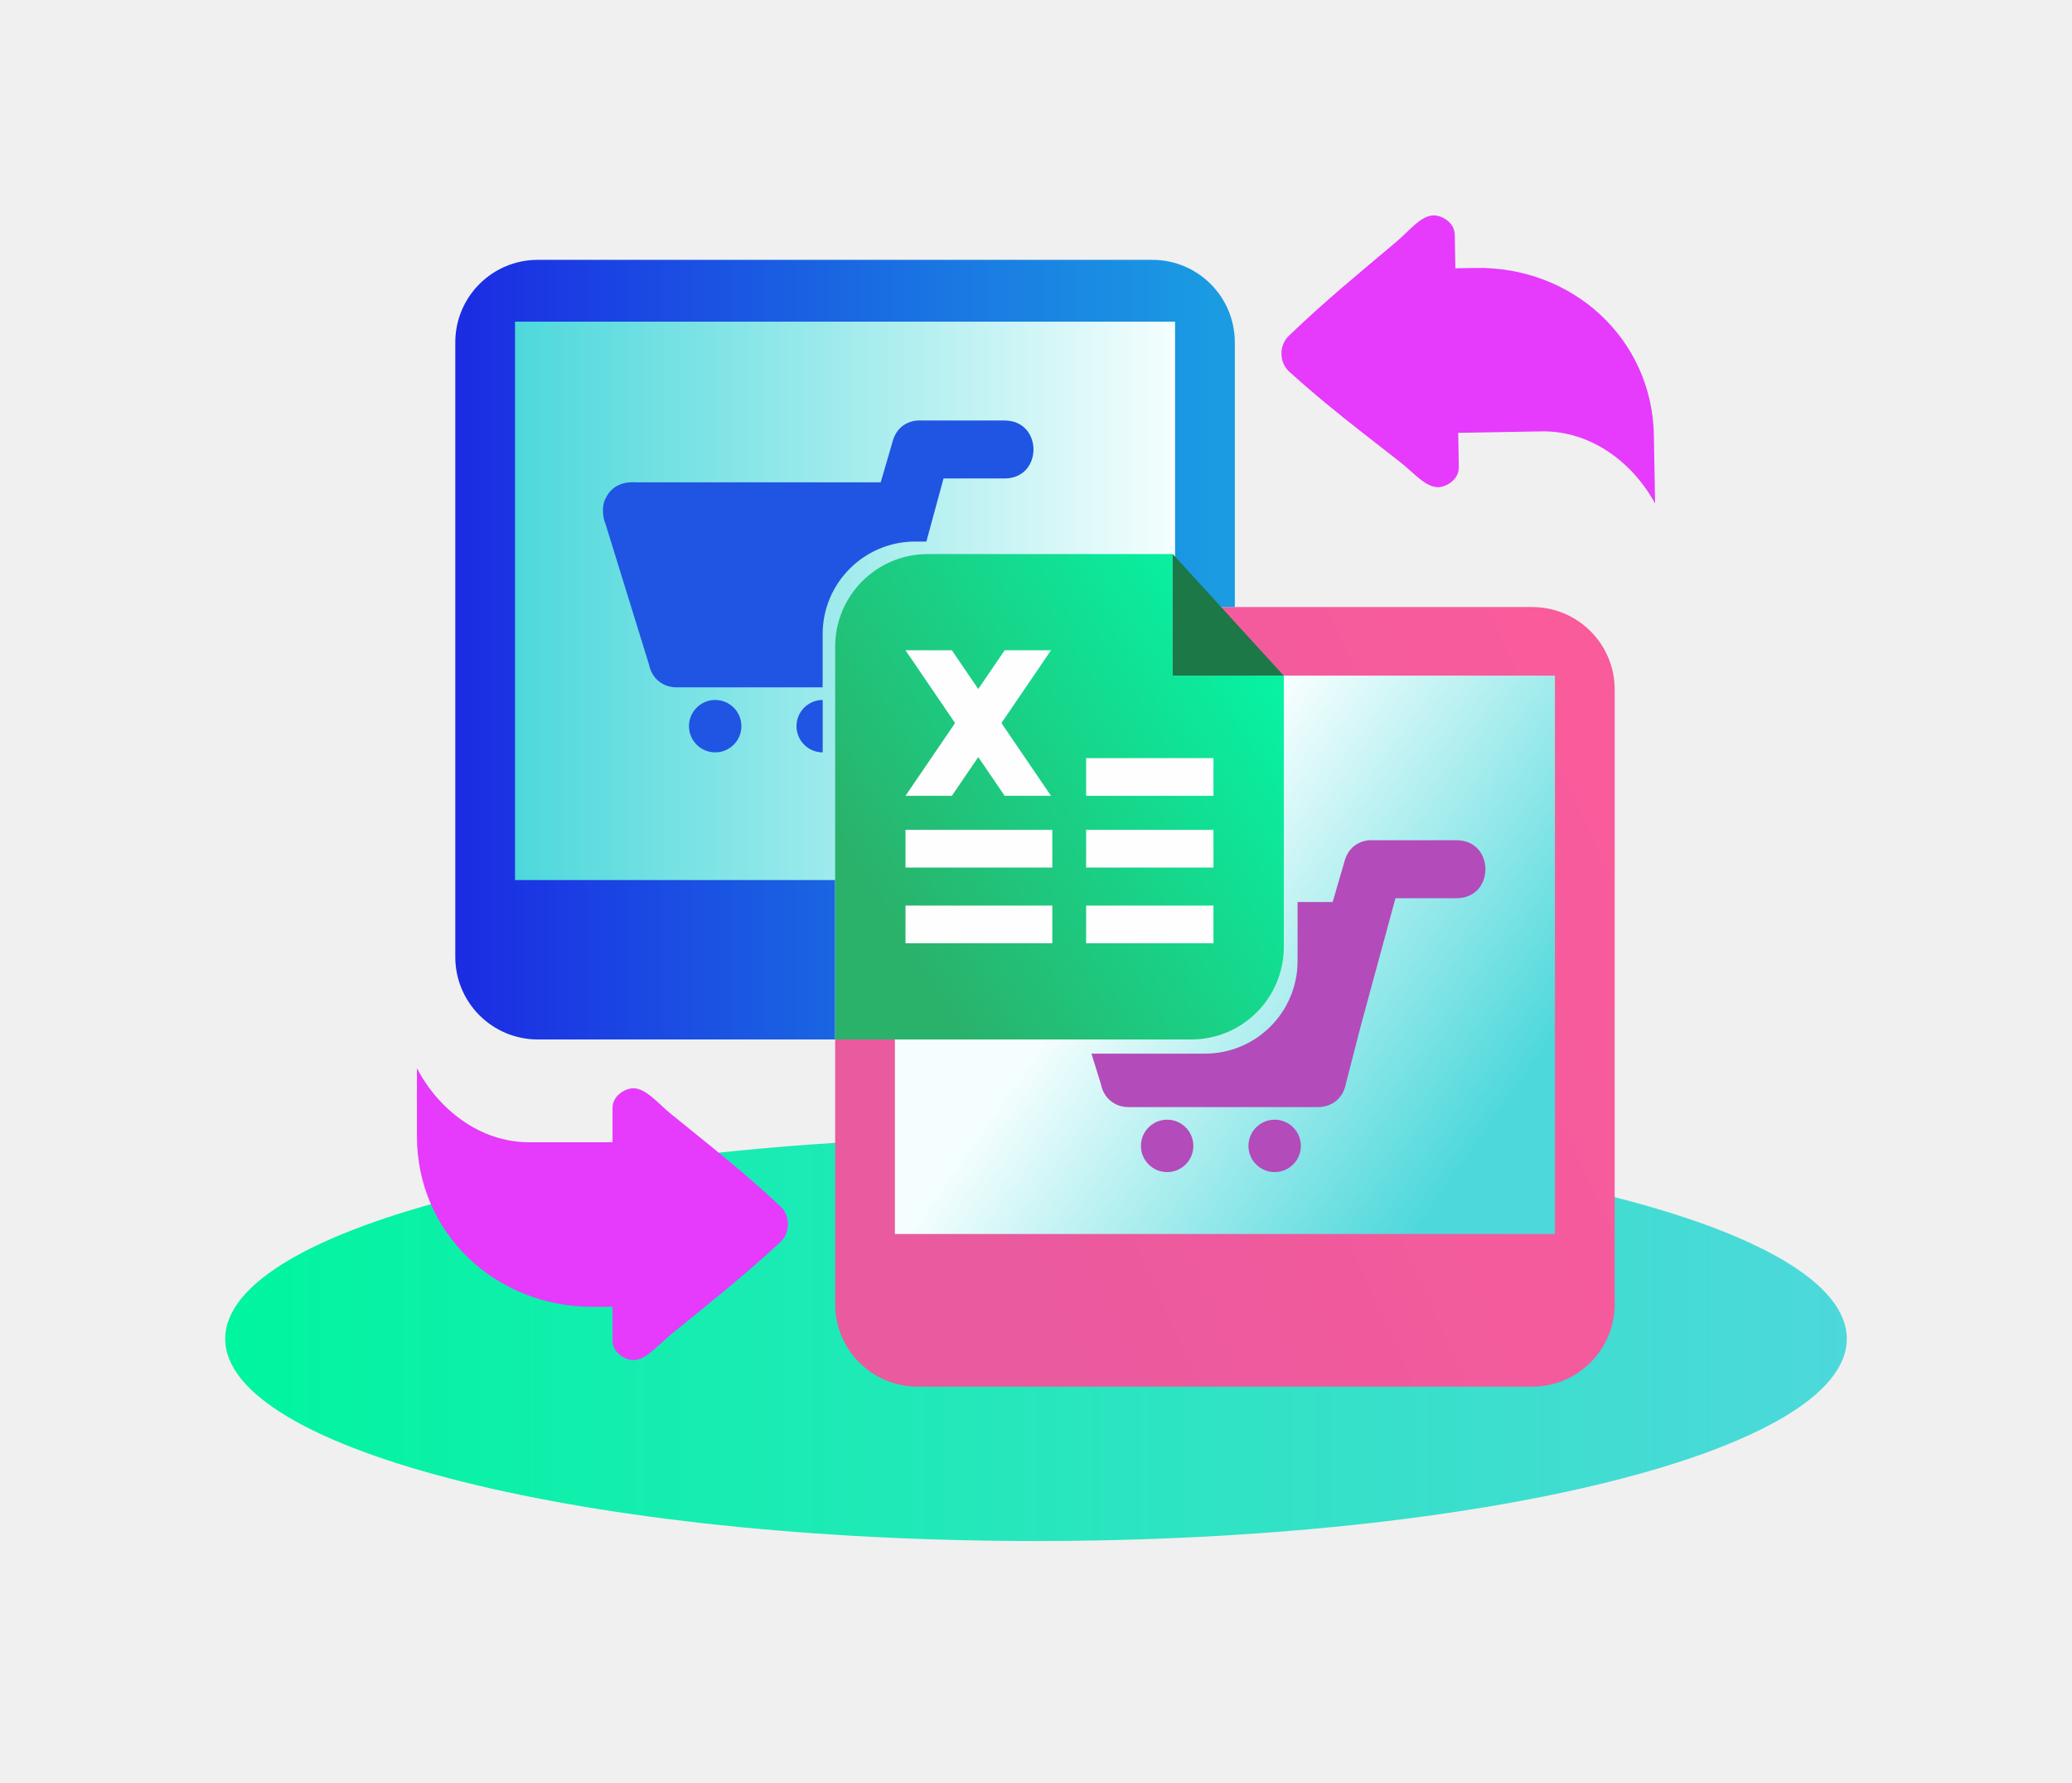
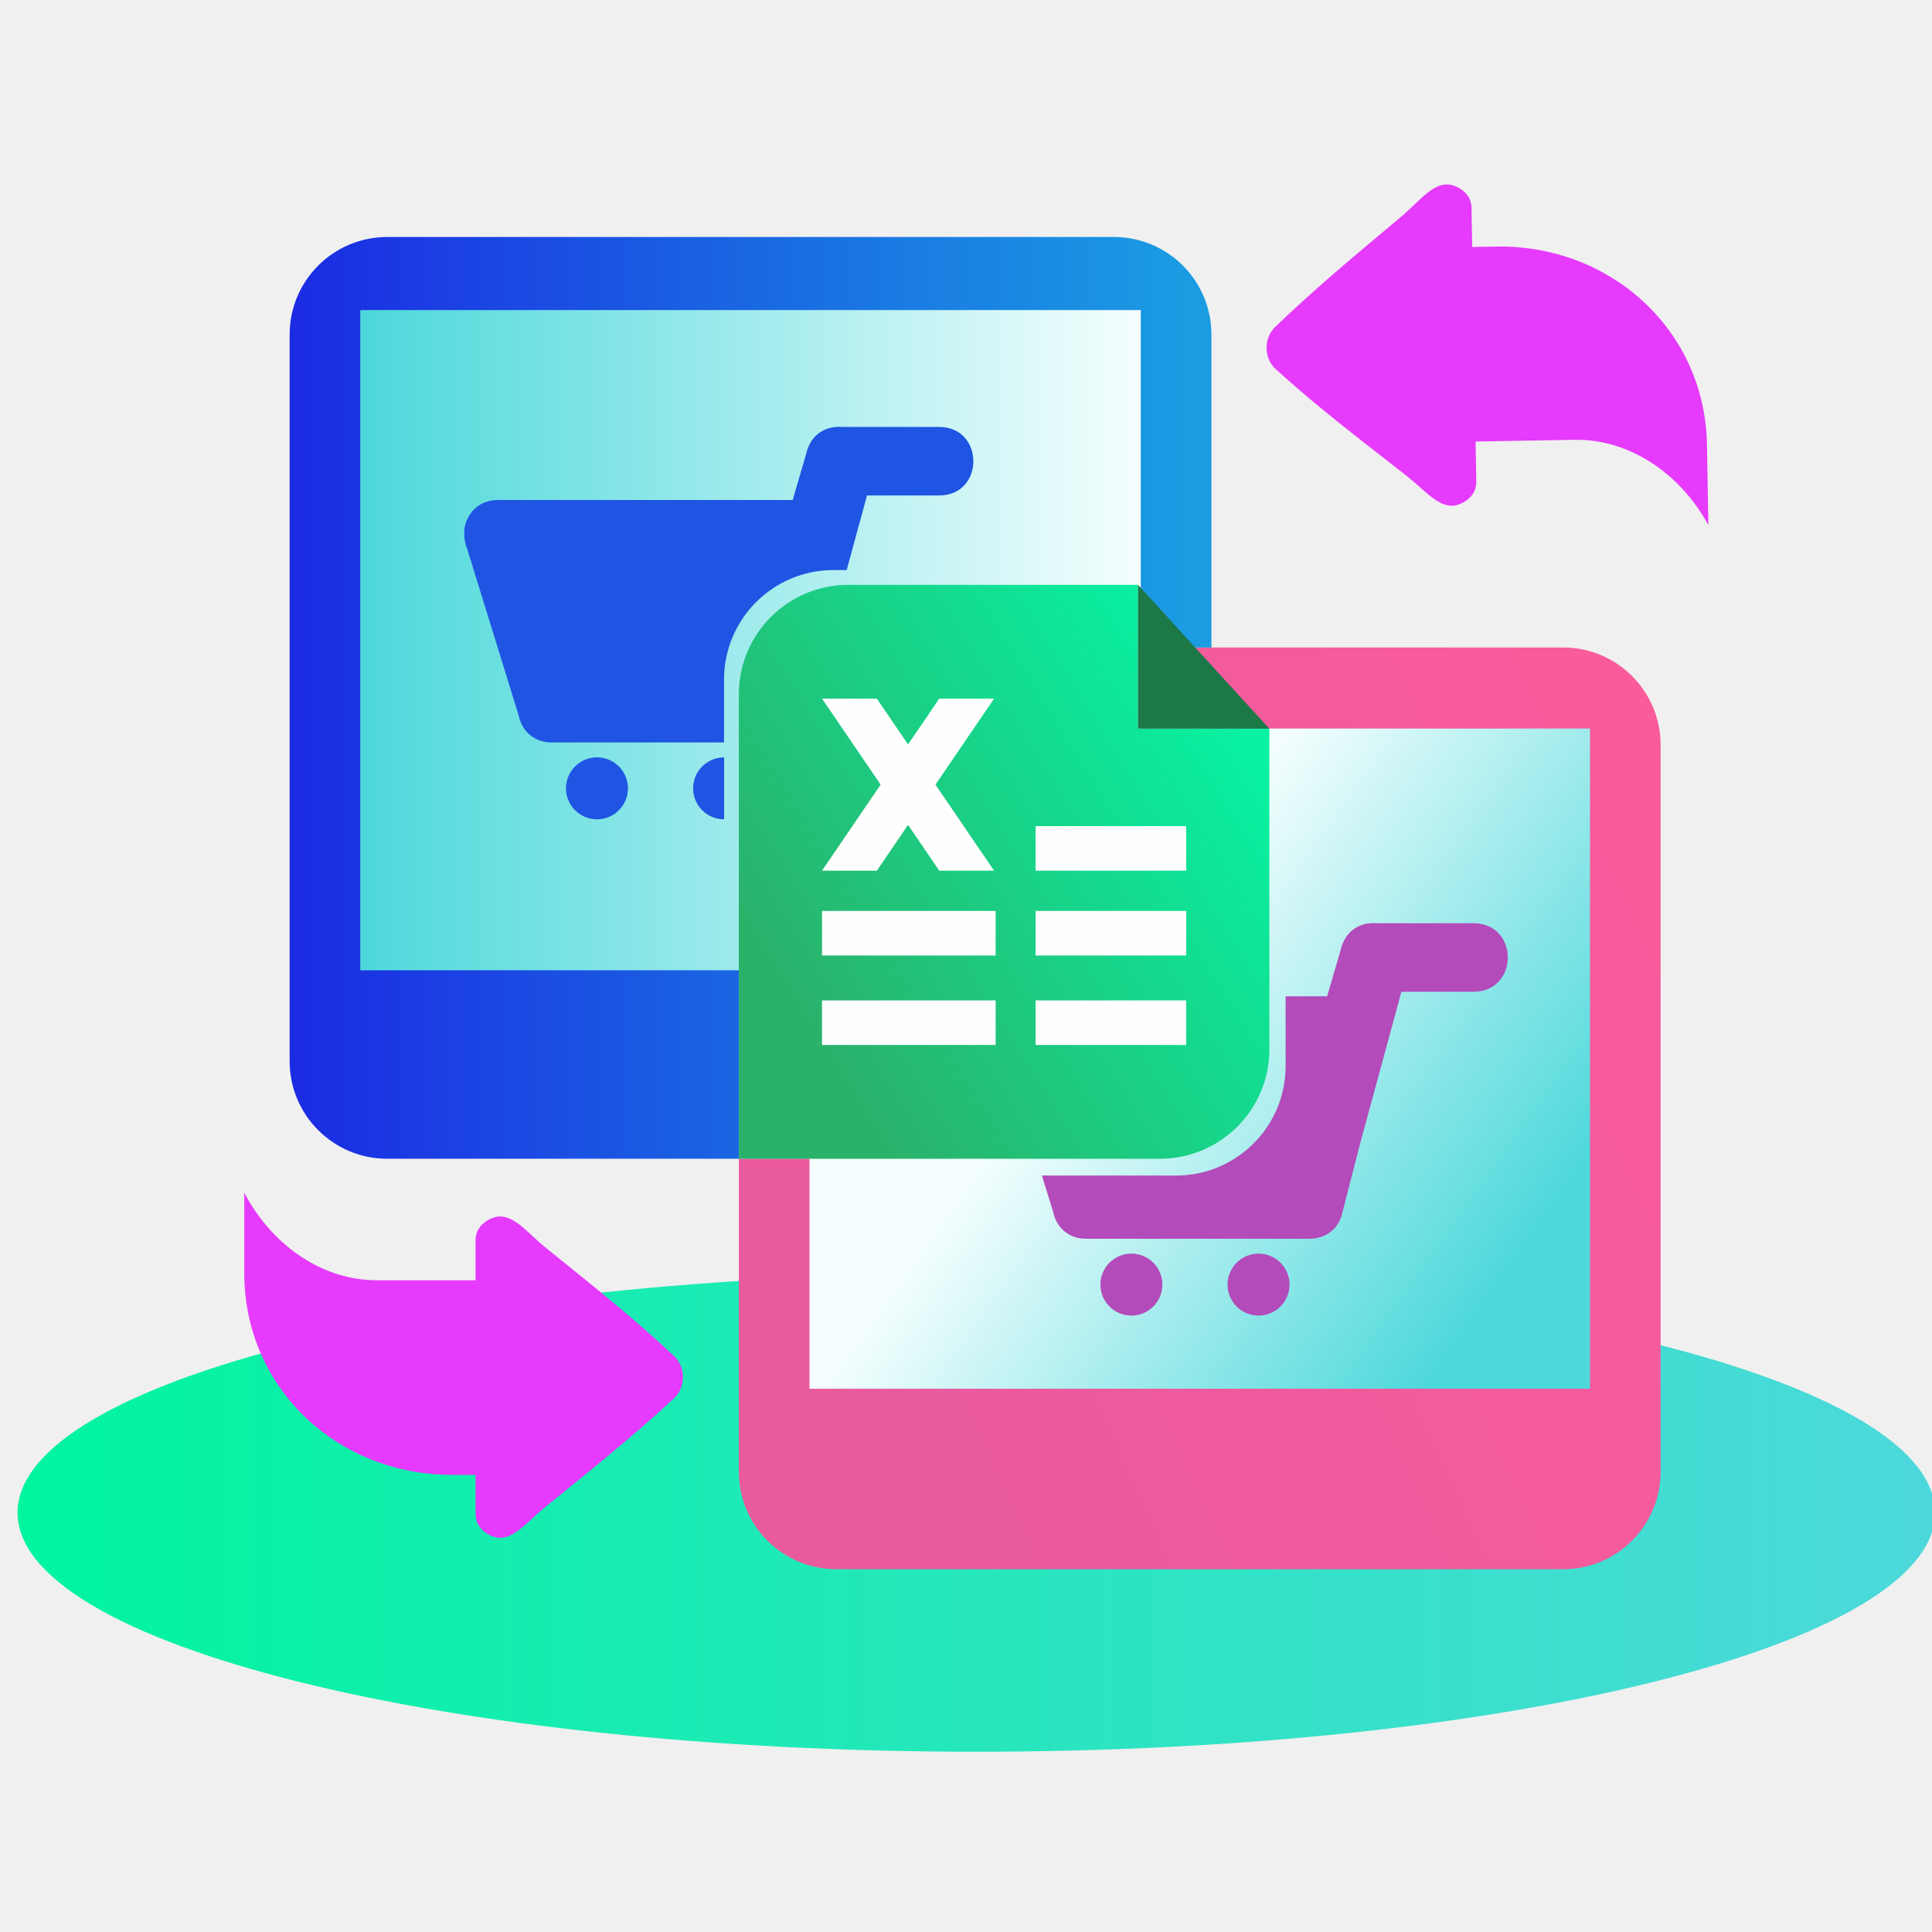
- <svg xmlns="http://www.w3.org/2000/svg" width="279" height="240" viewBox="0 0 279 240" fill="none">
-   <path d="M139.5 207.471C199.796 207.471 248.676 195.283 248.676 180.248C248.676 165.213 199.796 153.025 139.5 153.025C79.204 153.025 30.324 165.213 30.324 180.248C30.324 195.283 79.204 207.471 139.5 207.471Z" fill="url(#paint0_linear_6703_12665)" />
-   <path d="M158.292 81.73H206.315C212.449 81.73 217.421 86.702 217.421 92.836V175.584C217.421 181.719 212.448 186.691 206.315 186.691H123.563C117.429 186.691 112.456 181.718 112.456 175.584V139.946H155.164C161.298 139.946 158.291 134.973 158.291 128.839V81.73H158.292Z" fill="url(#paint1_linear_6703_12665)" />
-   <path d="M209.378 90.96H120.5V166.137H209.378V90.96Z" fill="url(#paint2_linear_6703_12665)" />
-   <path d="M82.478 175.944H79.791C66.729 175.944 56.141 166.035 56.141 152.973C56.141 149.724 56.141 148.421 56.141 143.811C59.012 149.334 64.593 153.786 71.248 153.786H82.477V149.175C82.477 147.453 84.252 146.519 85.275 146.519C86.997 146.519 88.564 148.519 90.332 149.962C95.478 154.153 100.094 157.724 105.088 162.424C106.466 163.721 106.378 166.012 105.088 167.211C100.066 171.877 95.479 175.482 90.332 179.673C88.563 181.116 86.997 183.116 85.275 183.116C84.252 183.116 82.477 182.181 82.477 180.459L82.478 175.944Z" fill="#E63AFC" />
-   <path d="M195.965 36.121L198.653 36.073C211.712 35.845 222.471 45.569 222.7 58.628C222.757 61.876 222.779 63.18 222.86 67.789C219.893 62.316 214.235 57.963 207.581 58.079L196.352 58.275L196.433 62.885C196.463 64.608 194.704 65.573 193.682 65.591C191.96 65.62 190.359 63.648 188.566 62.236C183.346 58.135 178.67 54.645 173.594 50.033C172.194 48.761 172.241 46.469 173.51 45.248C178.45 40.494 182.974 36.81 188.047 32.53C189.789 31.055 191.32 29.028 193.043 28.998C194.065 28.98 195.856 29.884 195.887 31.606L195.965 36.121Z" fill="#E63AFC" />
-   <path d="M61.306 46.092C61.306 39.957 66.279 34.985 72.413 34.985H155.165C161.299 34.985 166.271 39.958 166.271 46.092V81.73H123.563C117.429 81.73 112.456 86.702 112.456 92.836V139.946H72.413C66.279 139.946 61.306 134.973 61.306 128.839V46.092Z" fill="url(#paint3_linear_6703_12665)" />
-   <path d="M158.227 43.307H69.35V118.484H158.227V43.307Z" fill="url(#paint4_linear_6703_12665)" />
-   <path d="M153.631 154.276C153.631 152.328 155.211 150.748 157.159 150.748C159.108 150.748 160.687 152.328 160.687 154.276C160.687 156.225 159.108 157.804 157.159 157.804C155.211 157.805 153.631 156.226 153.631 154.276ZM174.721 121.443H179.448L180.99 116.158C181.504 113.908 183.287 112.998 185.011 113.125H196.116C201.318 113.125 201.318 120.928 196.116 120.928H187.905L183.197 138.241L181.223 145.912C181.015 147.083 180.323 148.158 179.146 148.694C178.678 148.912 178.169 149.026 177.655 149.046L177.388 149.053H152.007C151.334 149.062 150.663 148.909 150.071 148.574C149.066 148.021 148.459 147.052 148.25 145.995L146.97 141.855H162.252C169.139 141.855 174.721 136.273 174.721 129.387V121.443ZM168.108 154.276C168.108 152.328 169.687 150.748 171.636 150.748C173.584 150.748 175.164 152.328 175.164 154.276C175.164 156.225 173.584 157.804 171.636 157.804C169.688 157.805 168.108 156.226 168.108 154.276Z" fill="#B34BBA" />
-   <path d="M92.774 97.766C92.774 95.818 94.354 94.239 96.302 94.239C98.25 94.239 99.83 95.818 99.83 97.766C99.83 99.715 98.25 101.294 96.302 101.294C94.354 101.294 92.774 99.715 92.774 97.766ZM81.672 66.854C82.225 65.826 83.249 65.047 84.745 64.944C85.023 64.913 85.304 64.909 85.582 64.933H118.591L120.133 59.647C120.647 57.397 122.43 56.488 124.154 56.614H135.258C140.461 56.614 140.461 64.418 135.258 64.418H127.048L124.738 72.909H123.24C116.353 72.909 110.771 78.491 110.771 85.377V92.541H91.15C90.478 92.55 89.806 92.397 89.214 92.062C88.209 91.509 87.602 90.54 87.393 89.484L81.526 70.513C81.305 70.002 81.192 69.446 81.186 68.755C81.172 68.033 81.354 67.394 81.672 66.854ZM107.251 97.766C107.251 95.818 108.831 94.239 110.779 94.239V101.295C108.831 101.294 107.251 99.715 107.251 97.766Z" fill="#1F55E2" />
-   <path d="M112.457 87.063C112.457 80.176 118.04 74.594 124.925 74.594H157.903V90.96H172.87V127.479C172.87 134.365 167.287 139.948 160.401 139.948H112.457V87.063Z" fill="url(#paint5_linear_6703_12665)" />
-   <path d="M121.928 111.728H141.699V116.802H121.928V111.728ZM146.249 121.918H163.397V126.991H146.249V121.918ZM146.249 102.07H163.397V107.144H146.249V102.07ZM146.249 111.728H163.397V116.802H146.249V111.728ZM135.28 107.145L131.725 101.928L128.17 107.145H121.927L128.603 97.347L121.927 87.549H128.169L131.724 92.767L135.279 87.549H141.521L134.845 97.347L141.521 107.145H135.28ZM121.928 121.918H141.699V126.991H121.928V121.918Z" fill="#FEFEFE" />
-   <path d="M157.902 74.582L172.852 90.96H157.902V74.582Z" fill="#1C7847" />
+ <svg xmlns="http://www.w3.org/2000/svg" width="220" height="220" viewBox="0 0 220 220" fill="none">
+   <g clip-path="url(#clip0_5711_1400)">
+     <path d="M111.176 199.473C171.472 199.473 220.352 187.285 220.352 172.25C220.352 157.216 171.472 145.027 111.176 145.027C50.88 145.027 2 157.216 2 172.25C2 187.285 50.88 199.473 111.176 199.473Z" fill="url(#paint0_linear_5711_1400)" />
+     <path d="M129.969 73.731H177.992C184.126 73.731 189.098 78.703 189.098 84.837V167.584C189.098 173.719 184.125 178.691 177.992 178.691H95.24C89.106 178.691 84.133 173.718 84.133 167.584V131.946H126.841C132.975 131.946 129.968 126.973 129.968 120.839V73.731H129.969Z" fill="url(#paint1_linear_5711_1400)" />
+     <path d="M181.054 82.961H92.176V158.138H181.054V82.961Z" fill="url(#paint2_linear_5711_1400)" />
+     <path d="M54.153 167.945H51.466C38.404 167.945 27.816 158.037 27.816 144.975C27.816 141.726 27.816 140.423 27.816 135.812C30.687 141.335 36.268 145.787 42.923 145.787H54.152V141.176C54.152 139.454 55.927 138.52 56.95 138.52C58.672 138.52 60.239 140.521 62.007 141.964C67.153 146.155 71.769 149.725 76.763 154.425C78.141 155.722 78.053 158.013 76.763 159.212C71.741 163.878 67.154 167.483 62.007 171.674C60.238 173.118 58.672 175.117 56.95 175.117C55.927 175.117 54.152 174.182 54.152 172.46L54.153 167.945Z" fill="#E63AFC" />
+     <path d="M167.64 28.123L170.328 28.075C183.387 27.847 194.146 37.571 194.375 50.63C194.432 53.878 194.454 55.182 194.535 59.791C191.568 54.318 185.91 49.965 179.256 50.081L168.027 50.277L168.108 54.887C168.138 56.61 166.379 57.575 165.357 57.593C163.635 57.622 162.034 55.65 160.241 54.238C155.021 50.137 150.345 46.647 145.269 42.035C143.869 40.763 143.916 38.471 145.185 37.25C150.125 32.496 154.649 28.812 159.722 24.532C161.464 23.057 162.995 21.03 164.718 21C165.74 20.982 167.531 21.886 167.562 23.608L167.64 28.123Z" fill="#E63AFC" />
+     <path d="M32.982 38.095C32.982 31.96 37.955 26.988 44.089 26.988H126.841C132.975 26.988 137.947 31.961 137.947 38.095V73.733H95.239C89.105 73.733 84.132 78.705 84.132 84.839V131.949H44.089C37.955 131.949 32.982 126.976 32.982 120.842V38.095Z" fill="url(#paint3_linear_5711_1400)" />
+     <path d="M129.902 35.309H41.025V110.486H129.902V35.309Z" fill="url(#paint4_linear_5711_1400)" />
+     <path d="M125.307 146.28C125.307 144.332 126.887 142.752 128.835 142.752C130.784 142.752 132.363 144.332 132.363 146.28C132.363 148.229 130.784 149.808 128.835 149.808C126.887 149.809 125.307 148.23 125.307 146.28ZM146.397 113.447H151.124L152.666 108.162C153.18 105.912 154.963 105.002 156.687 105.129H167.792C172.994 105.129 172.994 112.932 167.792 112.932H159.581L154.873 130.245L152.899 137.916C152.691 139.087 151.999 140.162 150.822 140.698C150.354 140.916 149.845 141.03 149.331 141.05L149.064 141.057H123.683C123.01 141.066 122.339 140.913 121.747 140.578C120.742 140.025 120.135 139.056 119.926 137.999L118.646 133.859H133.928C140.815 133.859 146.397 128.277 146.397 121.391V113.447ZM139.784 146.28C139.784 144.332 141.363 142.752 143.312 142.752C145.26 142.752 146.84 144.332 146.84 146.28C146.84 148.229 145.26 149.808 143.312 149.808C141.364 149.809 139.784 148.23 139.784 146.28Z" fill="#B34BBA" />
+     <path d="M64.45 89.769C64.45 87.821 66.03 86.242 67.978 86.242C69.926 86.242 71.506 87.821 71.506 89.769C71.506 91.718 69.926 93.297 67.978 93.297C66.03 93.297 64.45 91.718 64.45 89.769ZM53.348 58.857C53.901 57.829 54.925 57.05 56.421 56.947C56.699 56.916 56.98 56.912 57.258 56.936H90.267L91.809 51.65C92.323 49.4 94.106 48.491 95.83 48.617H106.934C112.137 48.617 112.137 56.421 106.934 56.421H98.724L96.414 64.912H94.916C88.029 64.912 82.447 70.494 82.447 77.38V84.544H62.826C62.154 84.553 61.482 84.4 60.89 84.065C59.885 83.512 59.278 82.543 59.069 81.487L53.202 62.516C52.981 62.005 52.868 61.449 52.862 60.758C52.848 60.036 53.03 59.397 53.348 58.857ZM78.927 89.769C78.927 87.821 80.507 86.242 82.455 86.242V93.298C80.507 93.297 78.927 91.718 78.927 89.769Z" fill="#1F55E2" />
+     <path d="M84.133 79.067C84.133 72.18 89.716 66.598 96.601 66.598H129.579V82.964H144.546V119.483C144.546 126.369 138.963 131.952 132.077 131.952H84.133V79.067Z" fill="url(#paint5_linear_5711_1400)" />
+     <path d="M93.605 103.73H113.376V108.804H93.605V103.73ZM117.926 113.92H135.074V118.993H117.926V113.92ZM117.926 94.072H135.074V99.146H117.926V94.072ZM117.926 103.73H135.074V108.804H117.926V103.73ZM106.957 99.147L103.402 93.93L99.847 99.147H93.603L100.28 89.349L93.603 79.551H99.846L103.401 84.769L106.956 79.551H113.198L106.522 89.349L113.198 99.147H106.957ZM93.605 113.92H113.376V118.993H93.605V113.92Z" fill="#FEFEFE" />
+     <path d="M129.578 66.586L144.528 82.964H129.578V66.586Z" fill="#1C7847" />
+   </g>
  <defs>
-     <linearGradient id="paint0_linear_6703_12665" x1="30.324" y1="180.248" x2="248.676" y2="180.248" gradientUnits="userSpaceOnUse">
+     <linearGradient id="paint0_linear_5711_1400" x1="2" y1="172.25" x2="220.352" y2="172.25" gradientUnits="userSpaceOnUse">
      <stop stop-color="#00F59F" />
      <stop offset="1" stop-color="#4DD8DB" />
    </linearGradient>
-     <linearGradient id="paint1_linear_6703_12665" x1="124.708" y1="161.054" x2="220.197" y2="117.468" gradientUnits="userSpaceOnUse">
+     <linearGradient id="paint1_linear_5711_1400" x1="96.385" y1="153.054" x2="191.873" y2="109.469" gradientUnits="userSpaceOnUse">
      <stop stop-color="#E95A9E" />
      <stop offset="1" stop-color="#F95B9B" />
    </linearGradient>
-     <linearGradient id="paint2_linear_6703_12665" x1="132.931" y1="105.911" x2="200.083" y2="153.403" gradientUnits="userSpaceOnUse">
+     <linearGradient id="paint2_linear_5711_1400" x1="104.606" y1="97.912" x2="171.759" y2="145.404" gradientUnits="userSpaceOnUse">
      <stop offset="0.31" stop-color="#F5FEFE" />
      <stop offset="1" stop-color="#4DD8DB" />
    </linearGradient>
-     <linearGradient id="paint3_linear_6703_12665" x1="61.306" y1="87.466" x2="166.271" y2="87.466" gradientUnits="userSpaceOnUse">
+     <linearGradient id="paint3_linear_5711_1400" x1="32.983" y1="79.469" x2="137.948" y2="79.469" gradientUnits="userSpaceOnUse">
      <stop stop-color="#1B2BE3" />
      <stop offset="0.649" stop-color="#1A79E2" />
      <stop offset="0.968" stop-color="#1A9BE2" />
    </linearGradient>
-     <linearGradient id="paint4_linear_6703_12665" x1="69.35" y1="80.895" x2="158.228" y2="80.895" gradientUnits="userSpaceOnUse">
+     <linearGradient id="paint4_linear_5711_1400" x1="41.026" y1="72.897" x2="129.903" y2="72.897" gradientUnits="userSpaceOnUse">
      <stop stop-color="#4DD8DB" />
      <stop offset="1" stop-color="#F5FEFE" />
    </linearGradient>
-     <linearGradient id="paint5_linear_6703_12665" x1="118.957" y1="121.958" x2="170.311" y2="90.138" gradientUnits="userSpaceOnUse">
+     <linearGradient id="paint5_linear_5711_1400" x1="90.633" y1="113.962" x2="141.986" y2="82.142" gradientUnits="userSpaceOnUse">
      <stop stop-color="#2AB26B" />
      <stop offset="1" stop-color="#07F2A3" />
    </linearGradient>
+     <clipPath id="clip0_5711_1400">
+       <rect width="220" height="220" fill="white" />
+     </clipPath>
  </defs>
</svg>
